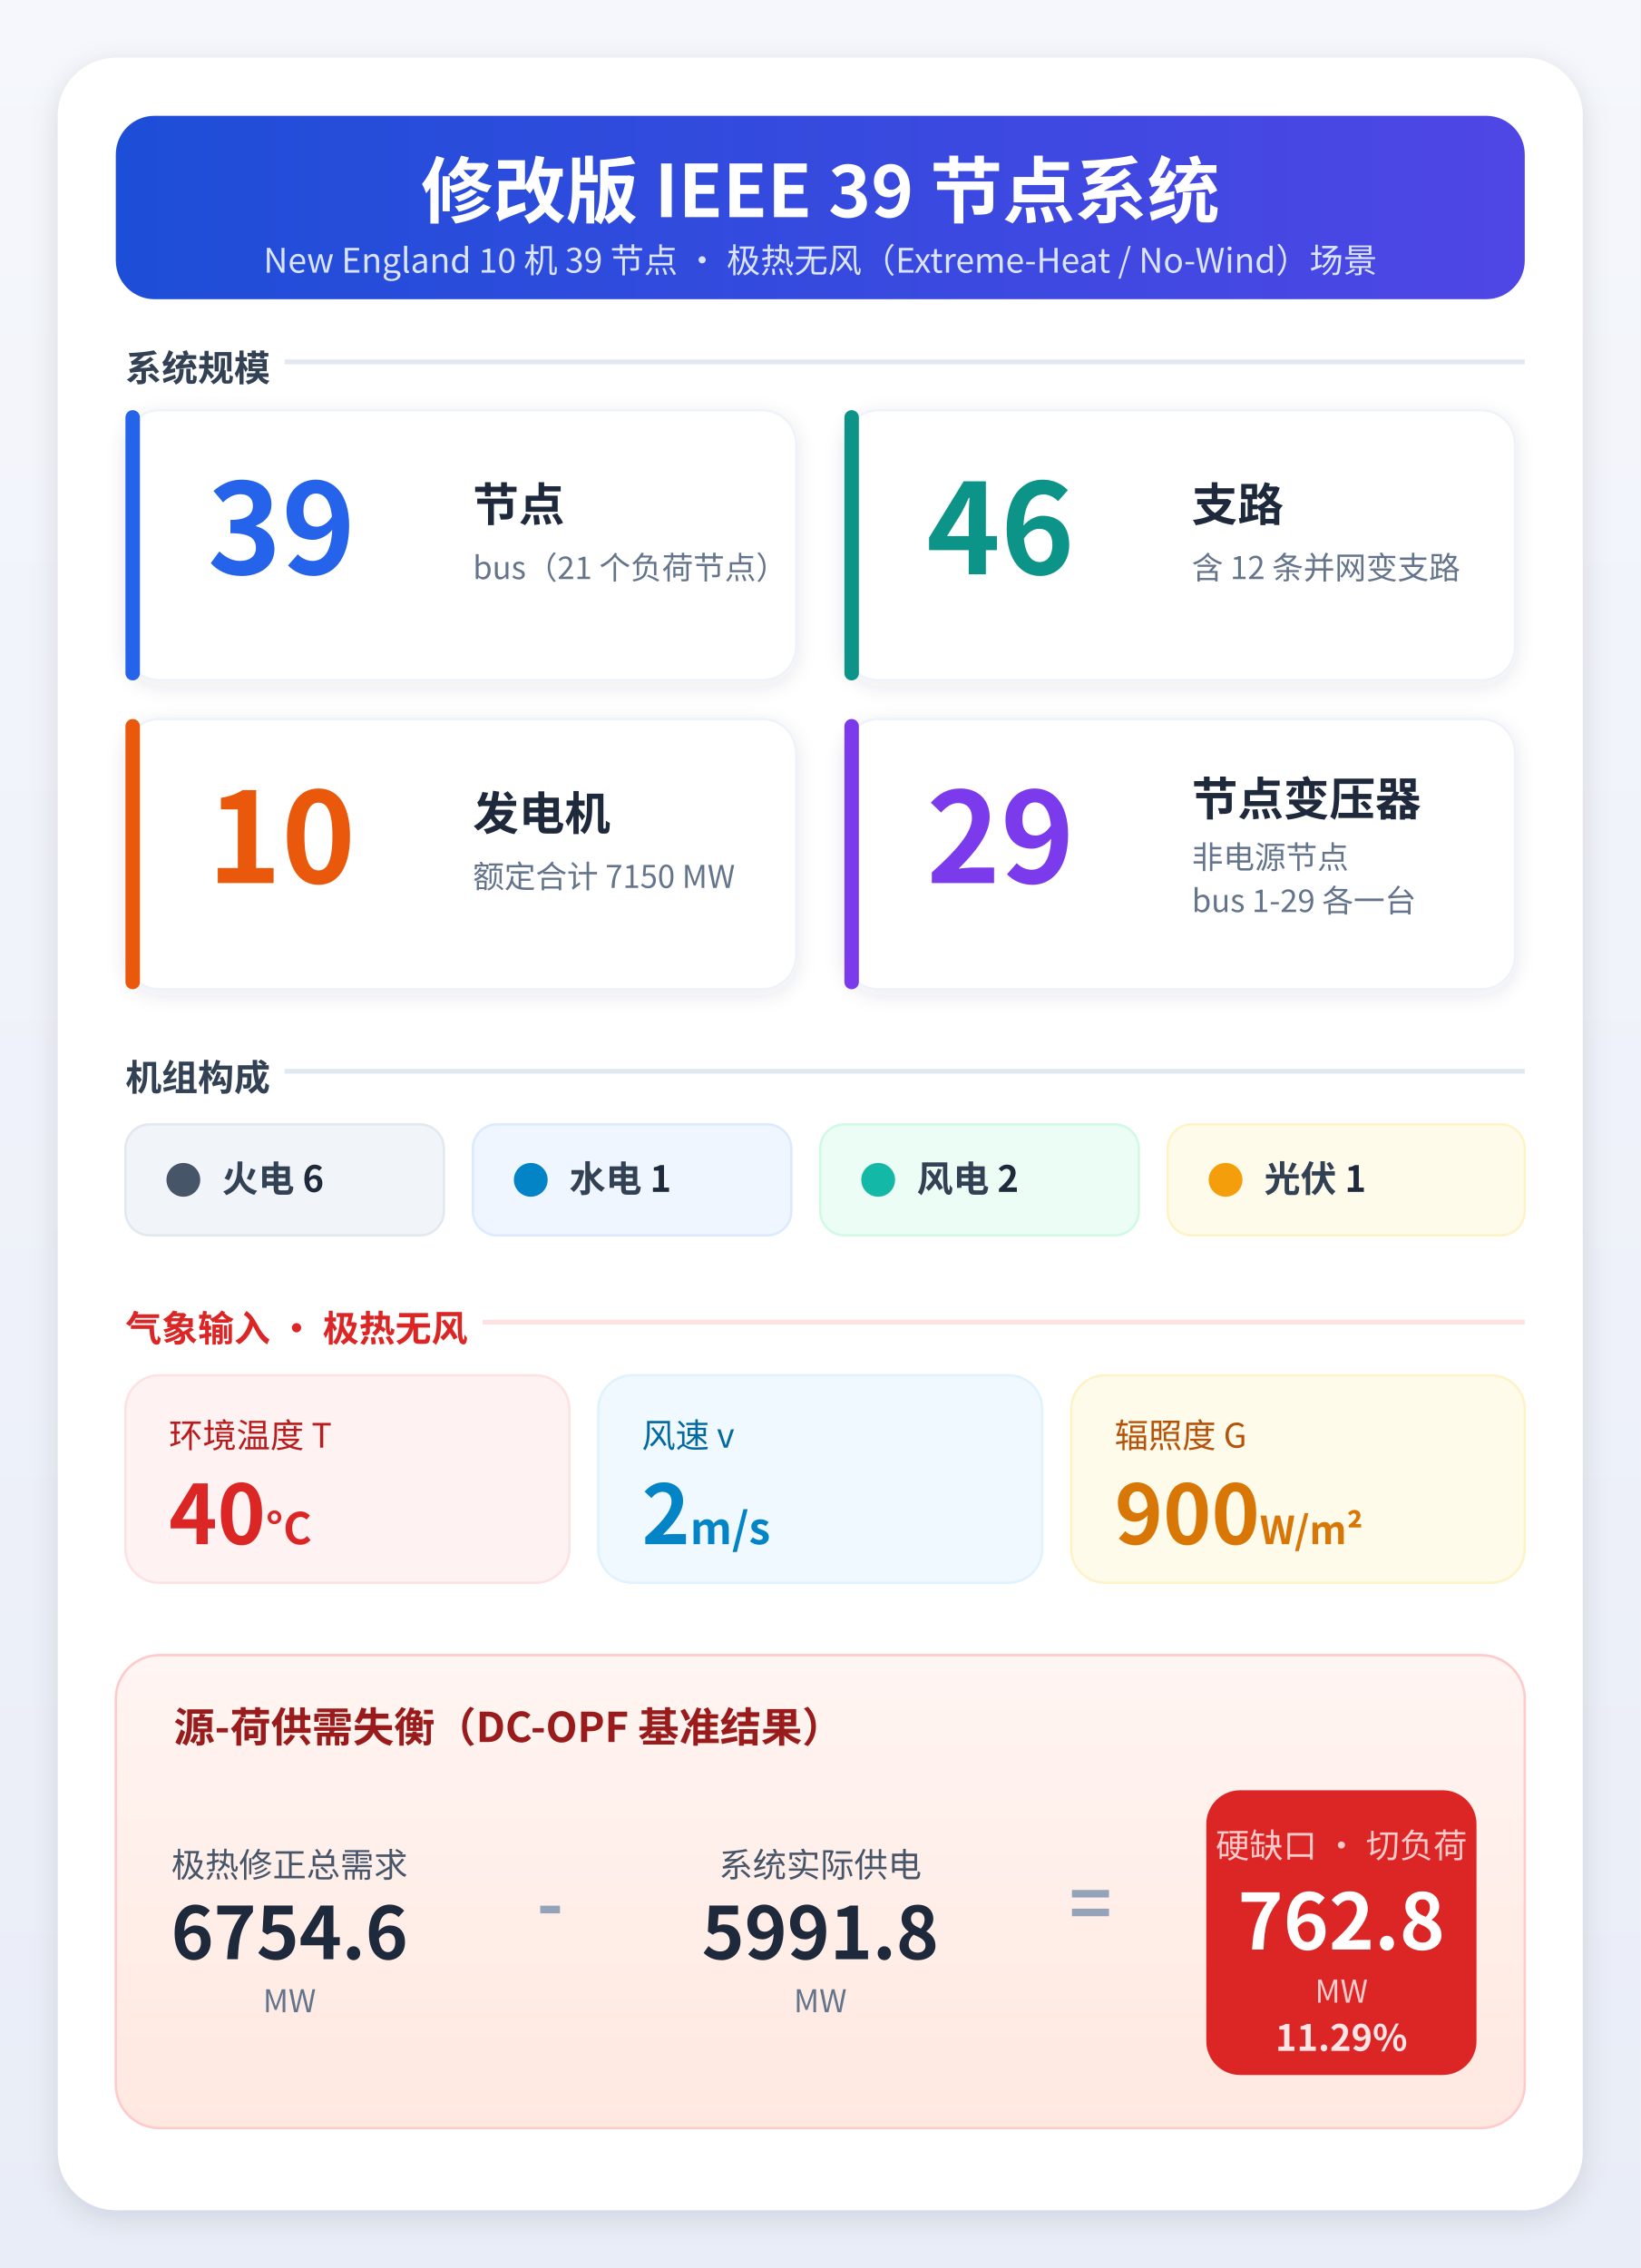
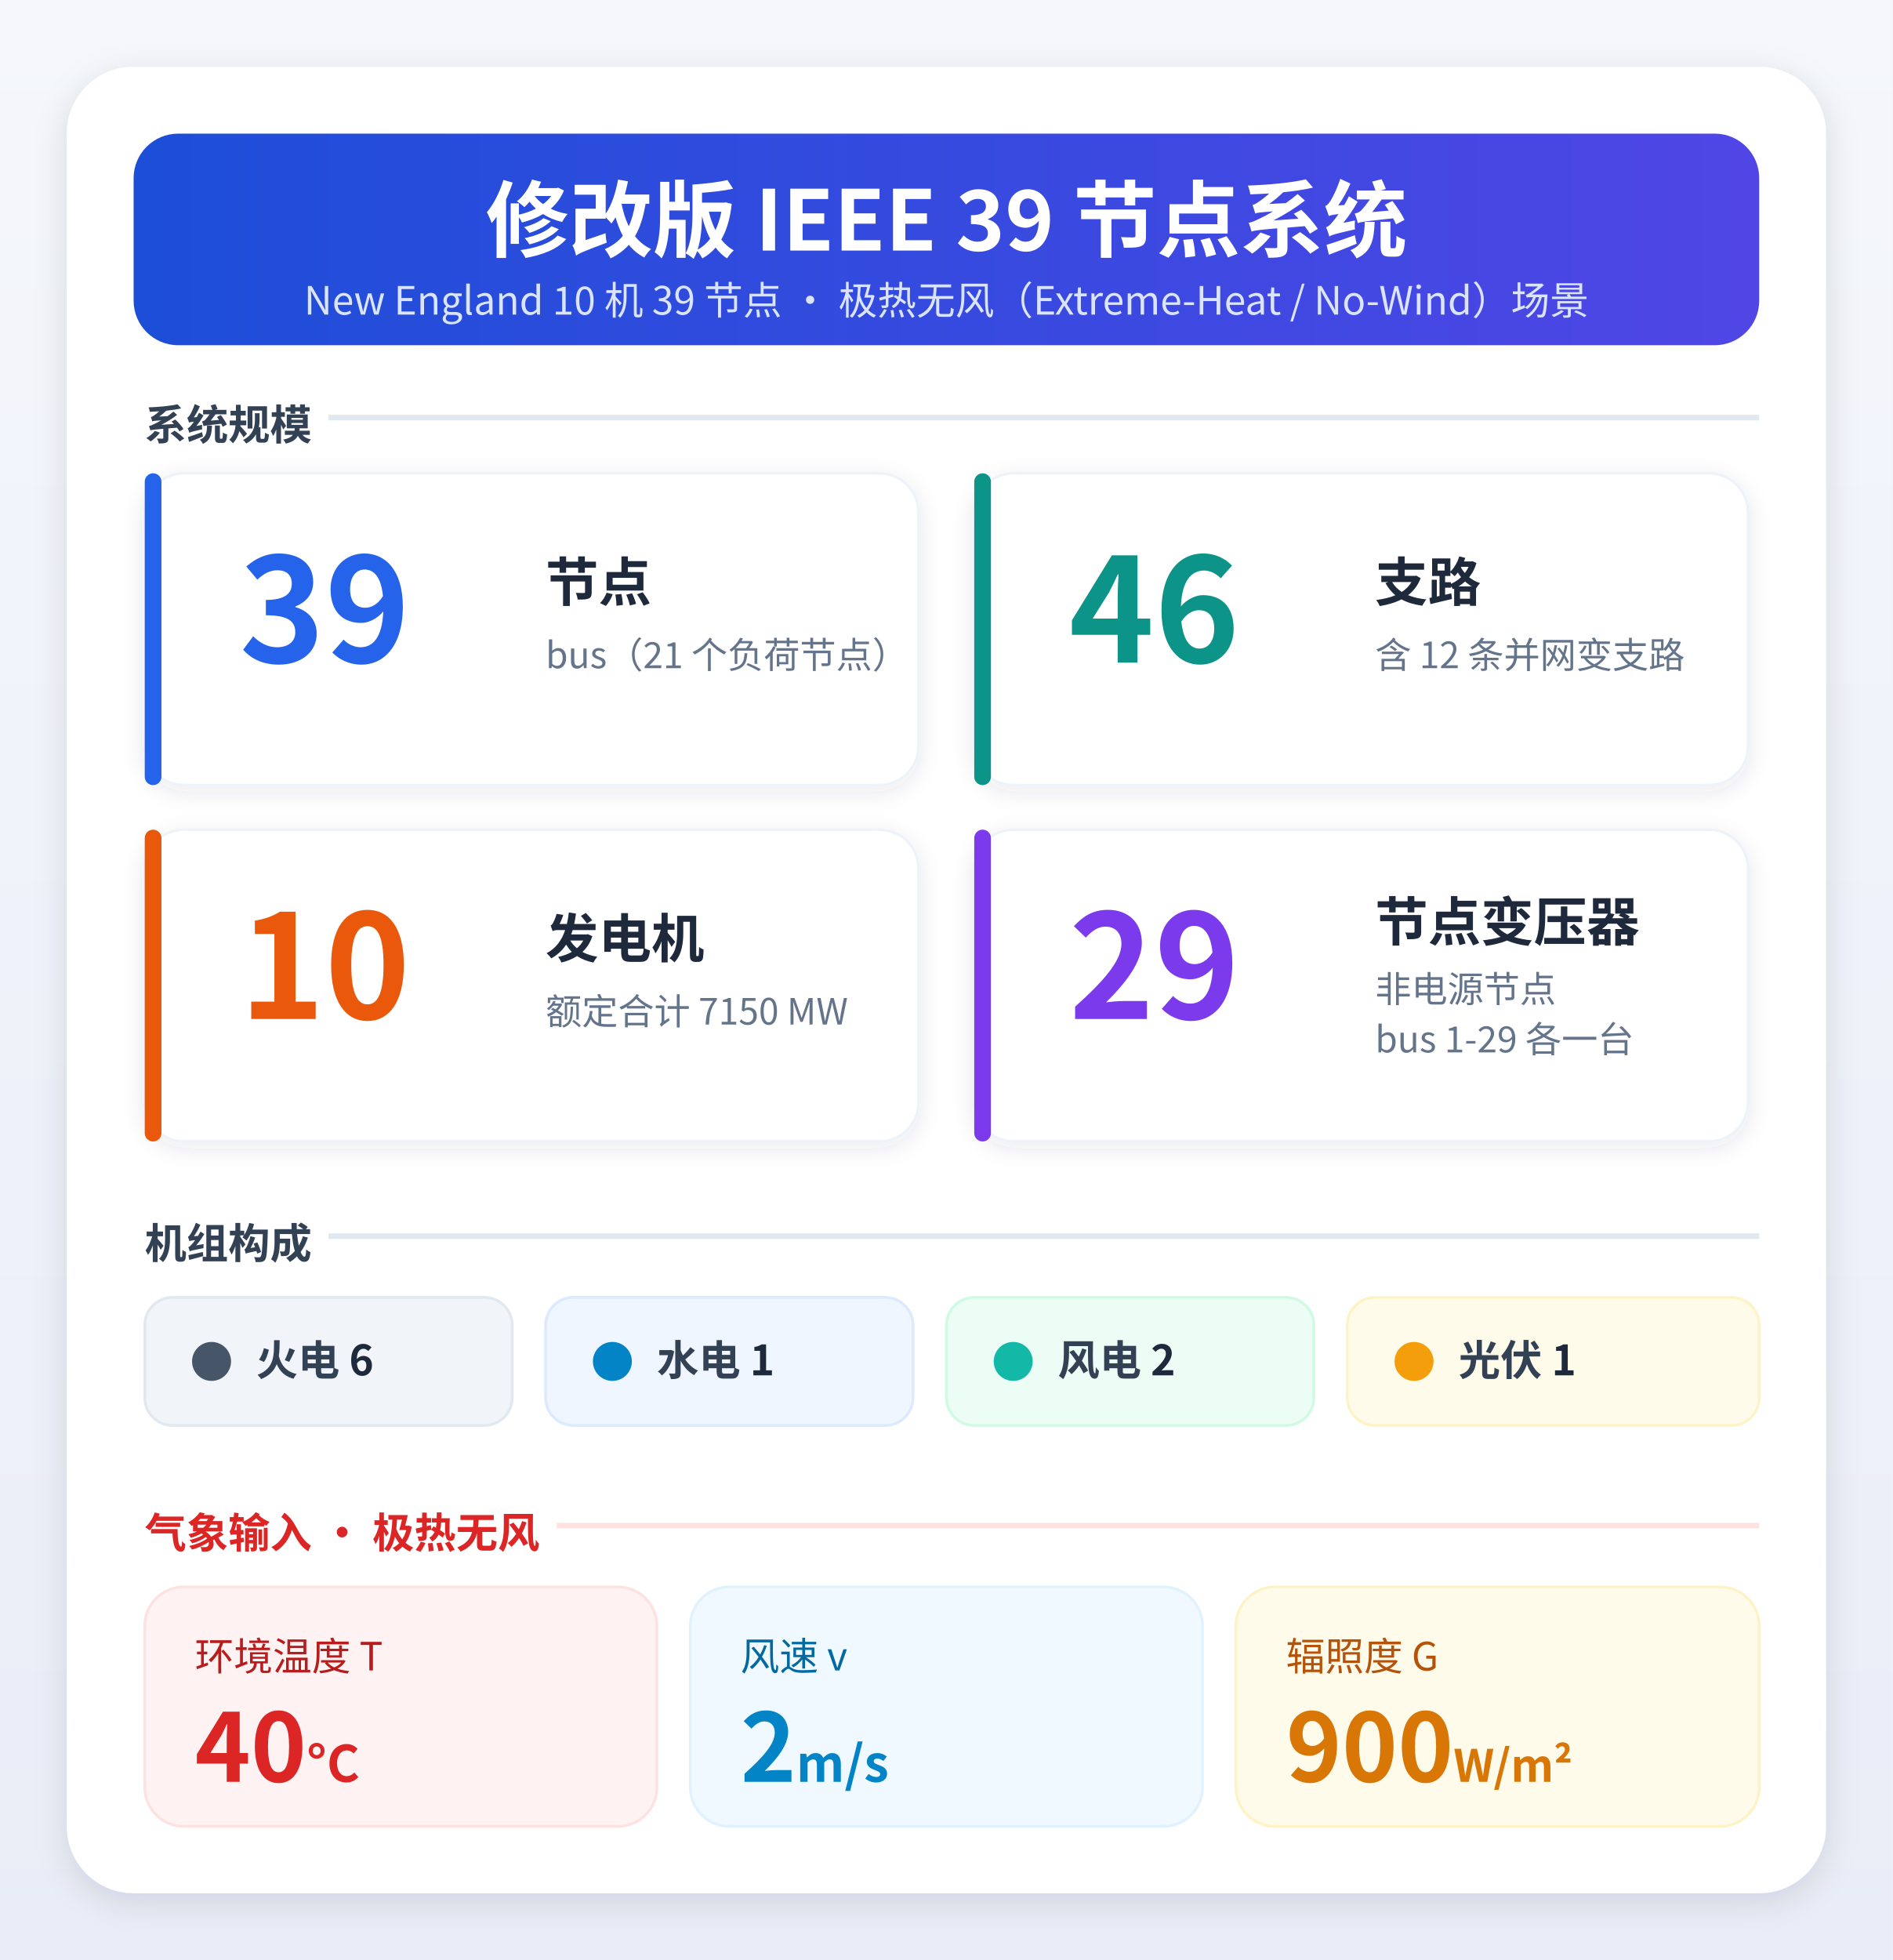
- <svg xmlns="http://www.w3.org/2000/svg" width="680" height="940" viewBox="0 0 680 940" font-family="'WenQuanYi Micro Hei','Noto Sans CJK SC','PingFang SC','Microsoft YaHei',sans-serif">
+ <svg xmlns="http://www.w3.org/2000/svg" width="680" height="704" viewBox="0 0 680 704" font-family="'WenQuanYi Micro Hei','Noto Sans CJK SC','PingFang SC','Microsoft YaHei',sans-serif">
  <defs>
    <linearGradient id="bg" x1="0" y1="0" x2="0" y2="1">
      <stop offset="0" stop-color="#f5f7fc" />
      <stop offset="1" stop-color="#e9edf7" />
    </linearGradient>
    <linearGradient id="titlebar" x1="0" y1="0" x2="1" y2="0">
      <stop offset="0" stop-color="#1d4ed8" />
      <stop offset="1" stop-color="#4f46e5" />
    </linearGradient>
-     <linearGradient id="alert" x1="0" y1="0" x2="0" y2="1">
-       <stop offset="0" stop-color="#fff5f2" />
-       <stop offset="1" stop-color="#ffe8e0" />
-     </linearGradient>
    <filter id="softshadow" x="-20%" y="-20%" width="140%" height="140%">
      <feDropShadow dx="0" dy="3" stdDeviation="6" flood-color="#1e293b" flood-opacity="0.12" />
    </filter>
    <filter id="cardshadow" x="-20%" y="-20%" width="140%" height="140%">
      <feDropShadow dx="0" dy="2" stdDeviation="4" flood-color="#334155" flood-opacity="0.10" />
    </filter>
  </defs>
-   <rect x="0" y="0" width="680" height="940" fill="url(#bg)" />
-   <rect x="24" y="24" width="632" height="892" rx="24" fill="#ffffff" filter="url(#softshadow)" />
+   <rect x="0" y="0" width="680" height="704" fill="url(#bg)" />
+   <rect x="24" y="24" width="632" height="656" rx="24" fill="#ffffff" filter="url(#softshadow)" />
  <rect x="48" y="48" width="584" height="76" rx="16" fill="url(#titlebar)" />
  <text x="340" y="90" text-anchor="middle" font-size="30" font-weight="700" fill="#ffffff">修改版 IEEE 39 节点系统</text>
  <text x="340" y="113" text-anchor="middle" font-size="14" fill="#dbe4ff">New England 10 机 39 节点 · 极热无风（Extreme-Heat / No-Wind）场景</text>
  <text x="52" y="158" font-size="15" font-weight="700" fill="#334155">系统规模</text>
  <rect x="118" y="149" width="514" height="2" fill="#e2e8f0" />
  <g filter="url(#cardshadow)">
    <rect x="52" y="170" width="278" height="112" rx="14" fill="#ffffff" stroke="#eef2f9" />
  </g>
  <rect x="52" y="170" width="6" height="112" rx="3" fill="#2563eb" />
  <text x="86" y="238" font-size="52" font-weight="800" fill="#2563eb">39</text>
  <text x="196" y="216" font-size="19" font-weight="700" fill="#1e293b">节点</text>
  <text x="196" y="240" font-size="13" fill="#64748b">bus（21 个负荷节点）</text>
  <g filter="url(#cardshadow)">
    <rect x="350" y="170" width="278" height="112" rx="14" fill="#ffffff" stroke="#eef2f9" />
  </g>
  <rect x="350" y="170" width="6" height="112" rx="3" fill="#0d9488" />
  <text x="384" y="238" font-size="52" font-weight="800" fill="#0d9488">46</text>
  <text x="494" y="216" font-size="19" font-weight="700" fill="#1e293b">支路</text>
  <text x="494" y="240" font-size="13" fill="#64748b">含 12 条并网变支路</text>
  <g filter="url(#cardshadow)">
    <rect x="52" y="298" width="278" height="112" rx="14" fill="#ffffff" stroke="#eef2f9" />
  </g>
  <rect x="52" y="298" width="6" height="112" rx="3" fill="#ea580c" />
  <text x="86" y="366" font-size="52" font-weight="800" fill="#ea580c">10</text>
  <text x="196" y="344" font-size="19" font-weight="700" fill="#1e293b">发电机</text>
  <text x="196" y="368" font-size="13" fill="#64748b">额定合计 7150 MW</text>
  <g filter="url(#cardshadow)">
    <rect x="350" y="298" width="278" height="112" rx="14" fill="#ffffff" stroke="#eef2f9" />
  </g>
  <rect x="350" y="298" width="6" height="112" rx="3" fill="#7c3aed" />
  <text x="384" y="366" font-size="52" font-weight="800" fill="#7c3aed">29</text>
  <text x="494" y="338" font-size="19" font-weight="700" fill="#1e293b">节点变压器</text>
  <text x="494" y="360" font-size="13" fill="#64748b">非电源节点</text>
  <text x="494" y="378" font-size="13" fill="#64748b">bus 1-29 各一台</text>
  <text x="52" y="452" font-size="15" font-weight="700" fill="#334155">机组构成</text>
  <rect x="118" y="443" width="514" height="2" fill="#e2e8f0" />
  <g font-size="15" font-weight="600">
    <rect x="52" y="466" width="132" height="46" rx="10" fill="#f1f5f9" stroke="#e2e8f0" />
    <circle cx="76" cy="489" r="7" fill="#475569" />
    <text x="92" y="494" fill="#334155">火电 <tspan font-weight="800" fill="#1e293b">6</tspan>
    </text>
    <rect x="196" y="466" width="132" height="46" rx="10" fill="#eff6ff" stroke="#dbeafe" />
    <circle cx="220" cy="489" r="7" fill="#0284c7" />
    <text x="236" y="494" fill="#334155">水电 <tspan font-weight="800" fill="#1e293b">1</tspan>
    </text>
    <rect x="340" y="466" width="132" height="46" rx="10" fill="#ecfdf5" stroke="#d1fae5" />
    <circle cx="364" cy="489" r="7" fill="#14b8a6" />
    <text x="380" y="494" fill="#334155">风电 <tspan font-weight="800" fill="#1e293b">2</tspan>
    </text>
    <rect x="484" y="466" width="148" height="46" rx="10" fill="#fffbeb" stroke="#fef3c7" />
    <circle cx="508" cy="489" r="7" fill="#f59e0b" />
    <text x="524" y="494" fill="#334155">光伏 <tspan font-weight="800" fill="#1e293b">1</tspan>
    </text>
  </g>
  <text x="52" y="556" font-size="15" font-weight="700" fill="#dc2626">气象输入 · 极热无风</text>
  <rect x="200" y="547" width="432" height="2" fill="#fee2e2" />
  <g>
    <rect x="52" y="570" width="184" height="86" rx="14" fill="#fef2f2" stroke="#fee2e2" />
    <text x="70" y="600" font-size="14" fill="#b91c1c">环境温度 T</text>
    <text x="70" y="640" font-size="34" font-weight="800" fill="#dc2626">40<tspan font-size="18" font-weight="600"> °C</tspan>
    </text>
    <rect x="248" y="570" width="184" height="86" rx="14" fill="#f0f9ff" stroke="#e0f2fe" />
    <text x="266" y="600" font-size="14" fill="#0369a1">风速 v</text>
    <text x="266" y="640" font-size="34" font-weight="800" fill="#0284c7">2<tspan font-size="18" font-weight="600"> m/s</tspan>
    </text>
    <rect x="444" y="570" width="188" height="86" rx="14" fill="#fffbeb" stroke="#fef3c7" />
    <text x="462" y="600" font-size="14" fill="#b45309">辐照度 G</text>
    <text x="462" y="640" font-size="34" font-weight="800" fill="#d97706">900<tspan font-size="16" font-weight="600"> W/m²</tspan>
    </text>
  </g>
-   <rect x="48" y="686" width="584" height="196" rx="18" fill="url(#alert)" stroke="#fecaca" />
-   <text x="72" y="722" font-size="17" font-weight="800" fill="#991b1b">源-荷供需失衡（DC-OPF 基准结果）</text>
-   <text x="120" y="778" text-anchor="middle" font-size="14" fill="#475569">极热修正总需求</text>
-   <text x="120" y="812" text-anchor="middle" font-size="30" font-weight="800" fill="#1e293b">6754.6</text>
-   <text x="120" y="834" text-anchor="middle" font-size="13" fill="#64748b">MW</text>
-   <text x="228" y="800" text-anchor="middle" font-size="30" font-weight="700" fill="#94a3b8">-</text>
-   <text x="340" y="778" text-anchor="middle" font-size="14" fill="#475569">系统实际供电</text>
-   <text x="340" y="812" text-anchor="middle" font-size="30" font-weight="800" fill="#1e293b">5991.8</text>
-   <text x="340" y="834" text-anchor="middle" font-size="13" fill="#64748b">MW</text>
-   <text x="452" y="800" text-anchor="middle" font-size="30" font-weight="700" fill="#94a3b8">=</text>
-   <rect x="500" y="742" width="112" height="118" rx="14" fill="#dc2626" />
-   <text x="556" y="770" text-anchor="middle" font-size="14" fill="#fecaca">硬缺口 · 切负荷</text>
-   <text x="556" y="808" text-anchor="middle" font-size="32" font-weight="800" fill="#ffffff">762.8</text>
-   <text x="556" y="830" text-anchor="middle" font-size="13" fill="#fecaca">MW</text>
-   <text x="556" y="850" text-anchor="middle" font-size="15" font-weight="800" fill="#ffe4e6">11.29%</text>
</svg>
